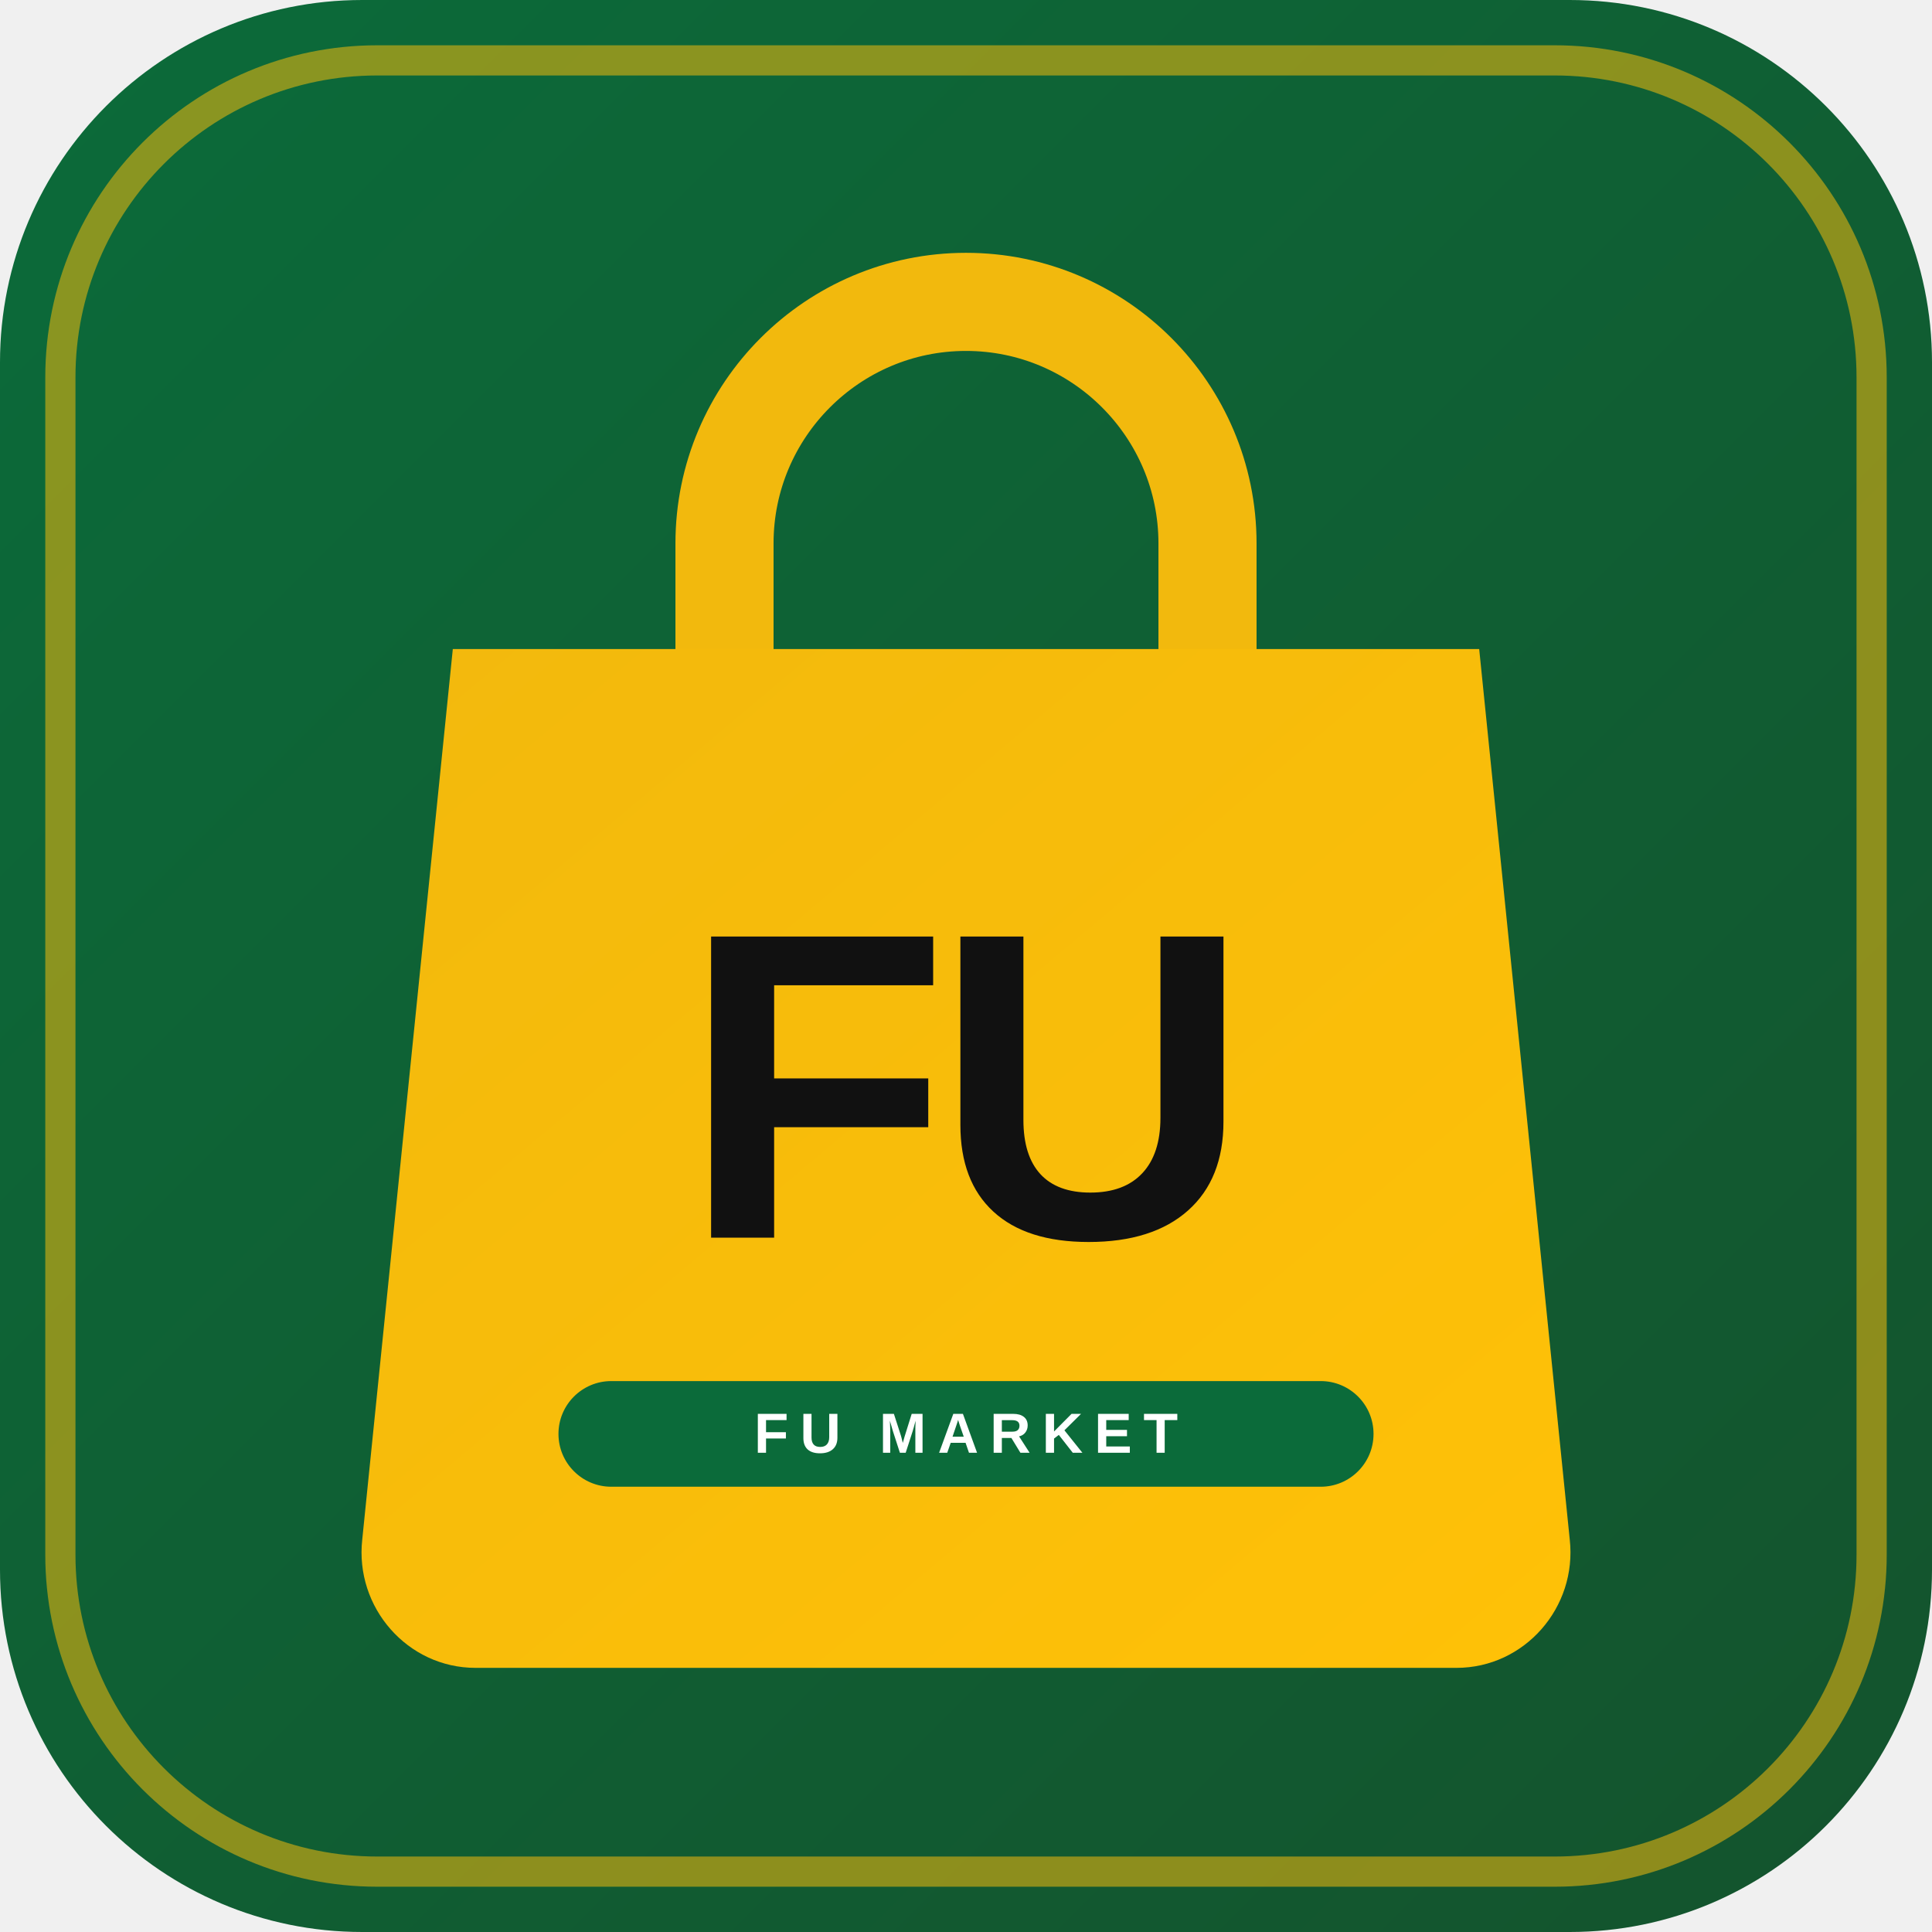
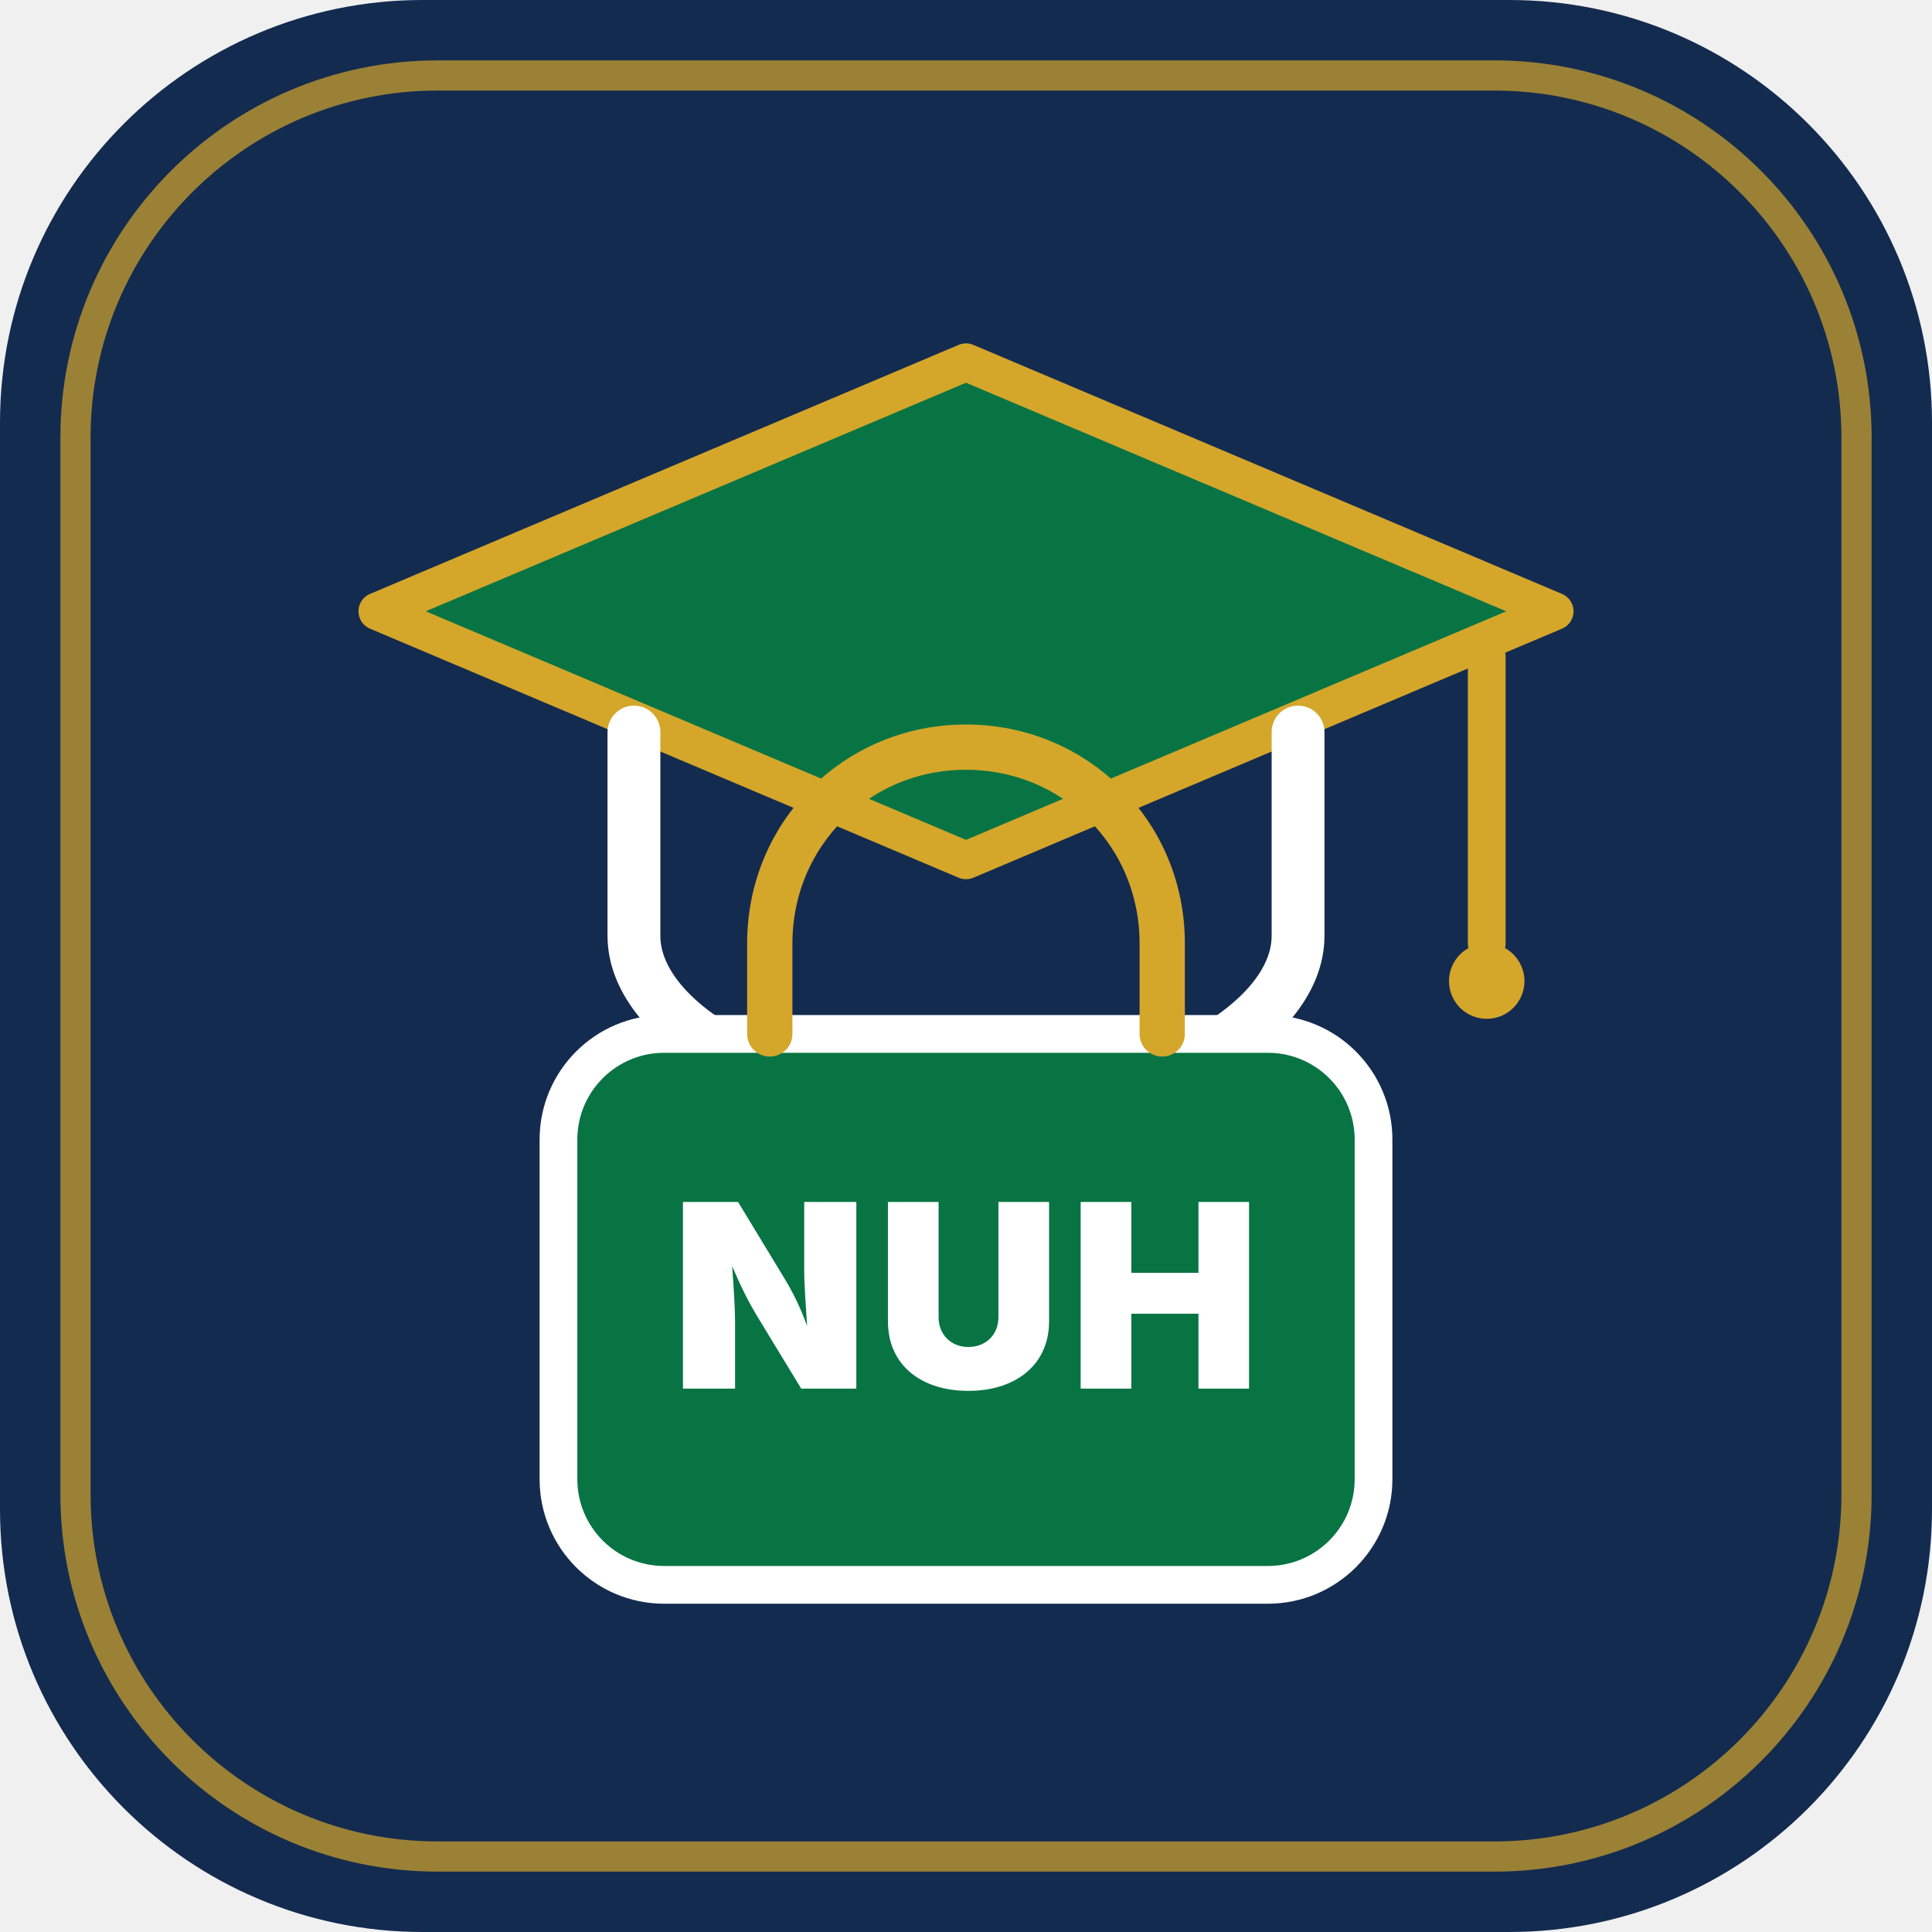
- <svg xmlns="http://www.w3.org/2000/svg" viewBox="0 0 512 512">
-   <defs>
-     <linearGradient id="bgGrad" x1="0%" y1="0%" x2="100%" y2="100%">
-       <stop offset="0%" stop-color="#0B6B3A" />
-       <stop offset="100%" stop-color="#14532D" />
-     </linearGradient>
-     <linearGradient id="goldGrad" x1="0%" y1="0%" x2="100%" y2="100%">
-       <stop offset="0%" stop-color="#F2B90D" />
-       <stop offset="100%" stop-color="#FFC107" />
-     </linearGradient>
-   </defs>
-   <rect width="512" height="512" rx="96" fill="url(#bgGrad)" />
-   <rect x="16" y="16" width="480" height="480" rx="84" fill="none" stroke="#F2B90D" stroke-width="8" stroke-opacity="0.55" />
-   <path d="M192 172 v-28 c0 -35.3 28.7 -64 64 -64 s64 28.7 64 64 v28" fill="none" stroke="#F2B90D" stroke-width="26" stroke-linecap="round" />
-   <path d="M120 172 h272 l24 236 c2 18 -12 34 -30 34 H126 c-18 0 -32 -16 -30 -34 z" fill="url(#goldGrad)" />
-   <text x="256" y="328" text-anchor="middle" font-family="Arial, Helvetica, sans-serif" font-weight="900" font-size="116" letter-spacing="-4" fill="#111111">FU</text>
-   <rect x="148" y="366" width="216" height="28" rx="14" fill="#0B6B3A" />
-   <text x="256" y="385" text-anchor="middle" font-family="Arial, Helvetica, sans-serif" font-weight="800" font-size="15" letter-spacing="3" fill="#FFFFFF">FU MARKET</text>
+ <svg xmlns="http://www.w3.org/2000/svg" viewBox="0 0 512 512" fill="none">
+   <rect width="512" height="512" rx="112" fill="#142B50" />
+   <rect x="20" y="20" width="472" height="472" rx="96" stroke="#D4A62A" stroke-width="8" stroke-opacity="0.7" />
+   <path d="M256 96L412 162L256 228L100 162L256 96Z" fill="#087443" stroke="#D4A62A" stroke-width="10" stroke-linejoin="round" />
+   <path d="M168 194V248C168 272 208 294 256 294C304 294 344 272 344 248V194" stroke="#FFFFFF" stroke-width="14" stroke-linecap="round" stroke-linejoin="round" />
+   <path d="M394 174V250" stroke="#D4A62A" stroke-width="10" stroke-linecap="round" />
+   <circle cx="394" cy="260" r="10" fill="#D4A62A" />
+   <rect x="148" y="274" width="216" height="146" rx="28" fill="#087443" stroke="#FFFFFF" stroke-width="10" />
+   <path d="M204 274V250C204 221 227 198 256 198C285 198 308 221 308 250V274" stroke="#D4A62A" stroke-width="12" stroke-linecap="round" />
+   <text x="256" y="368" text-anchor="middle" fill="#FFFFFF" font-family="system-ui, -apple-system, sans-serif" font-weight="900" font-size="68" letter-spacing="2">NUH</text>
</svg>
